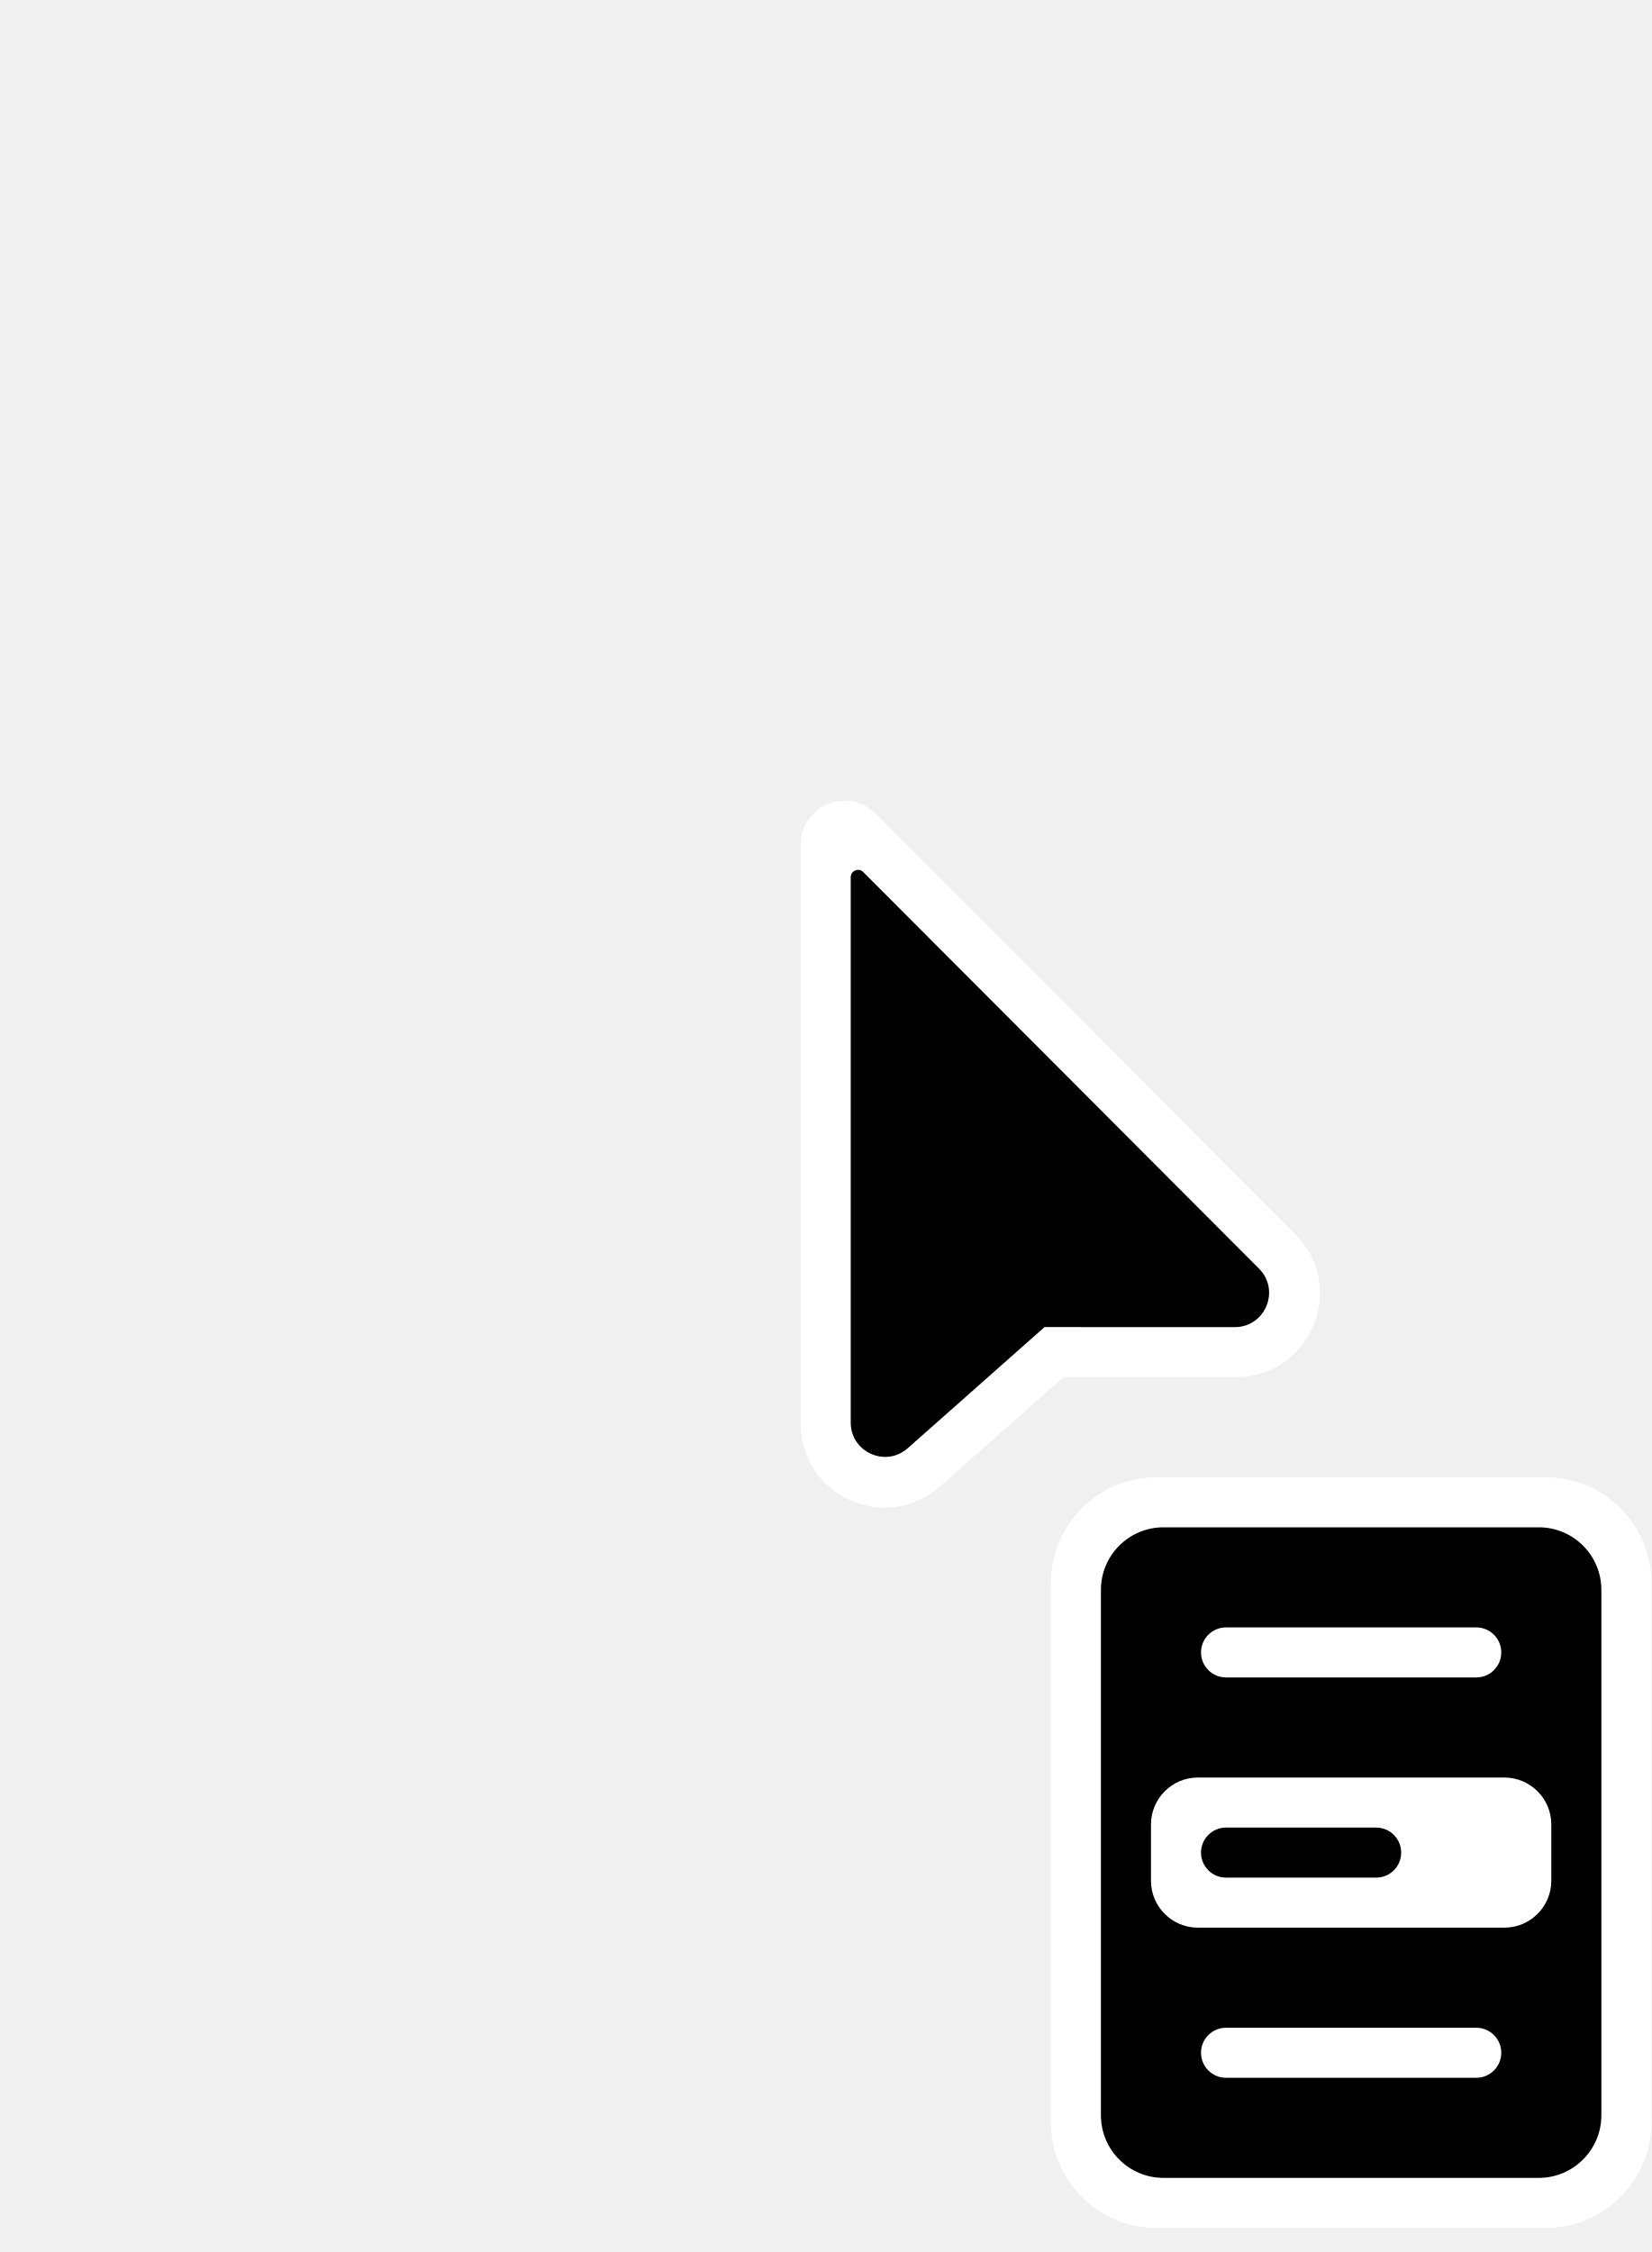
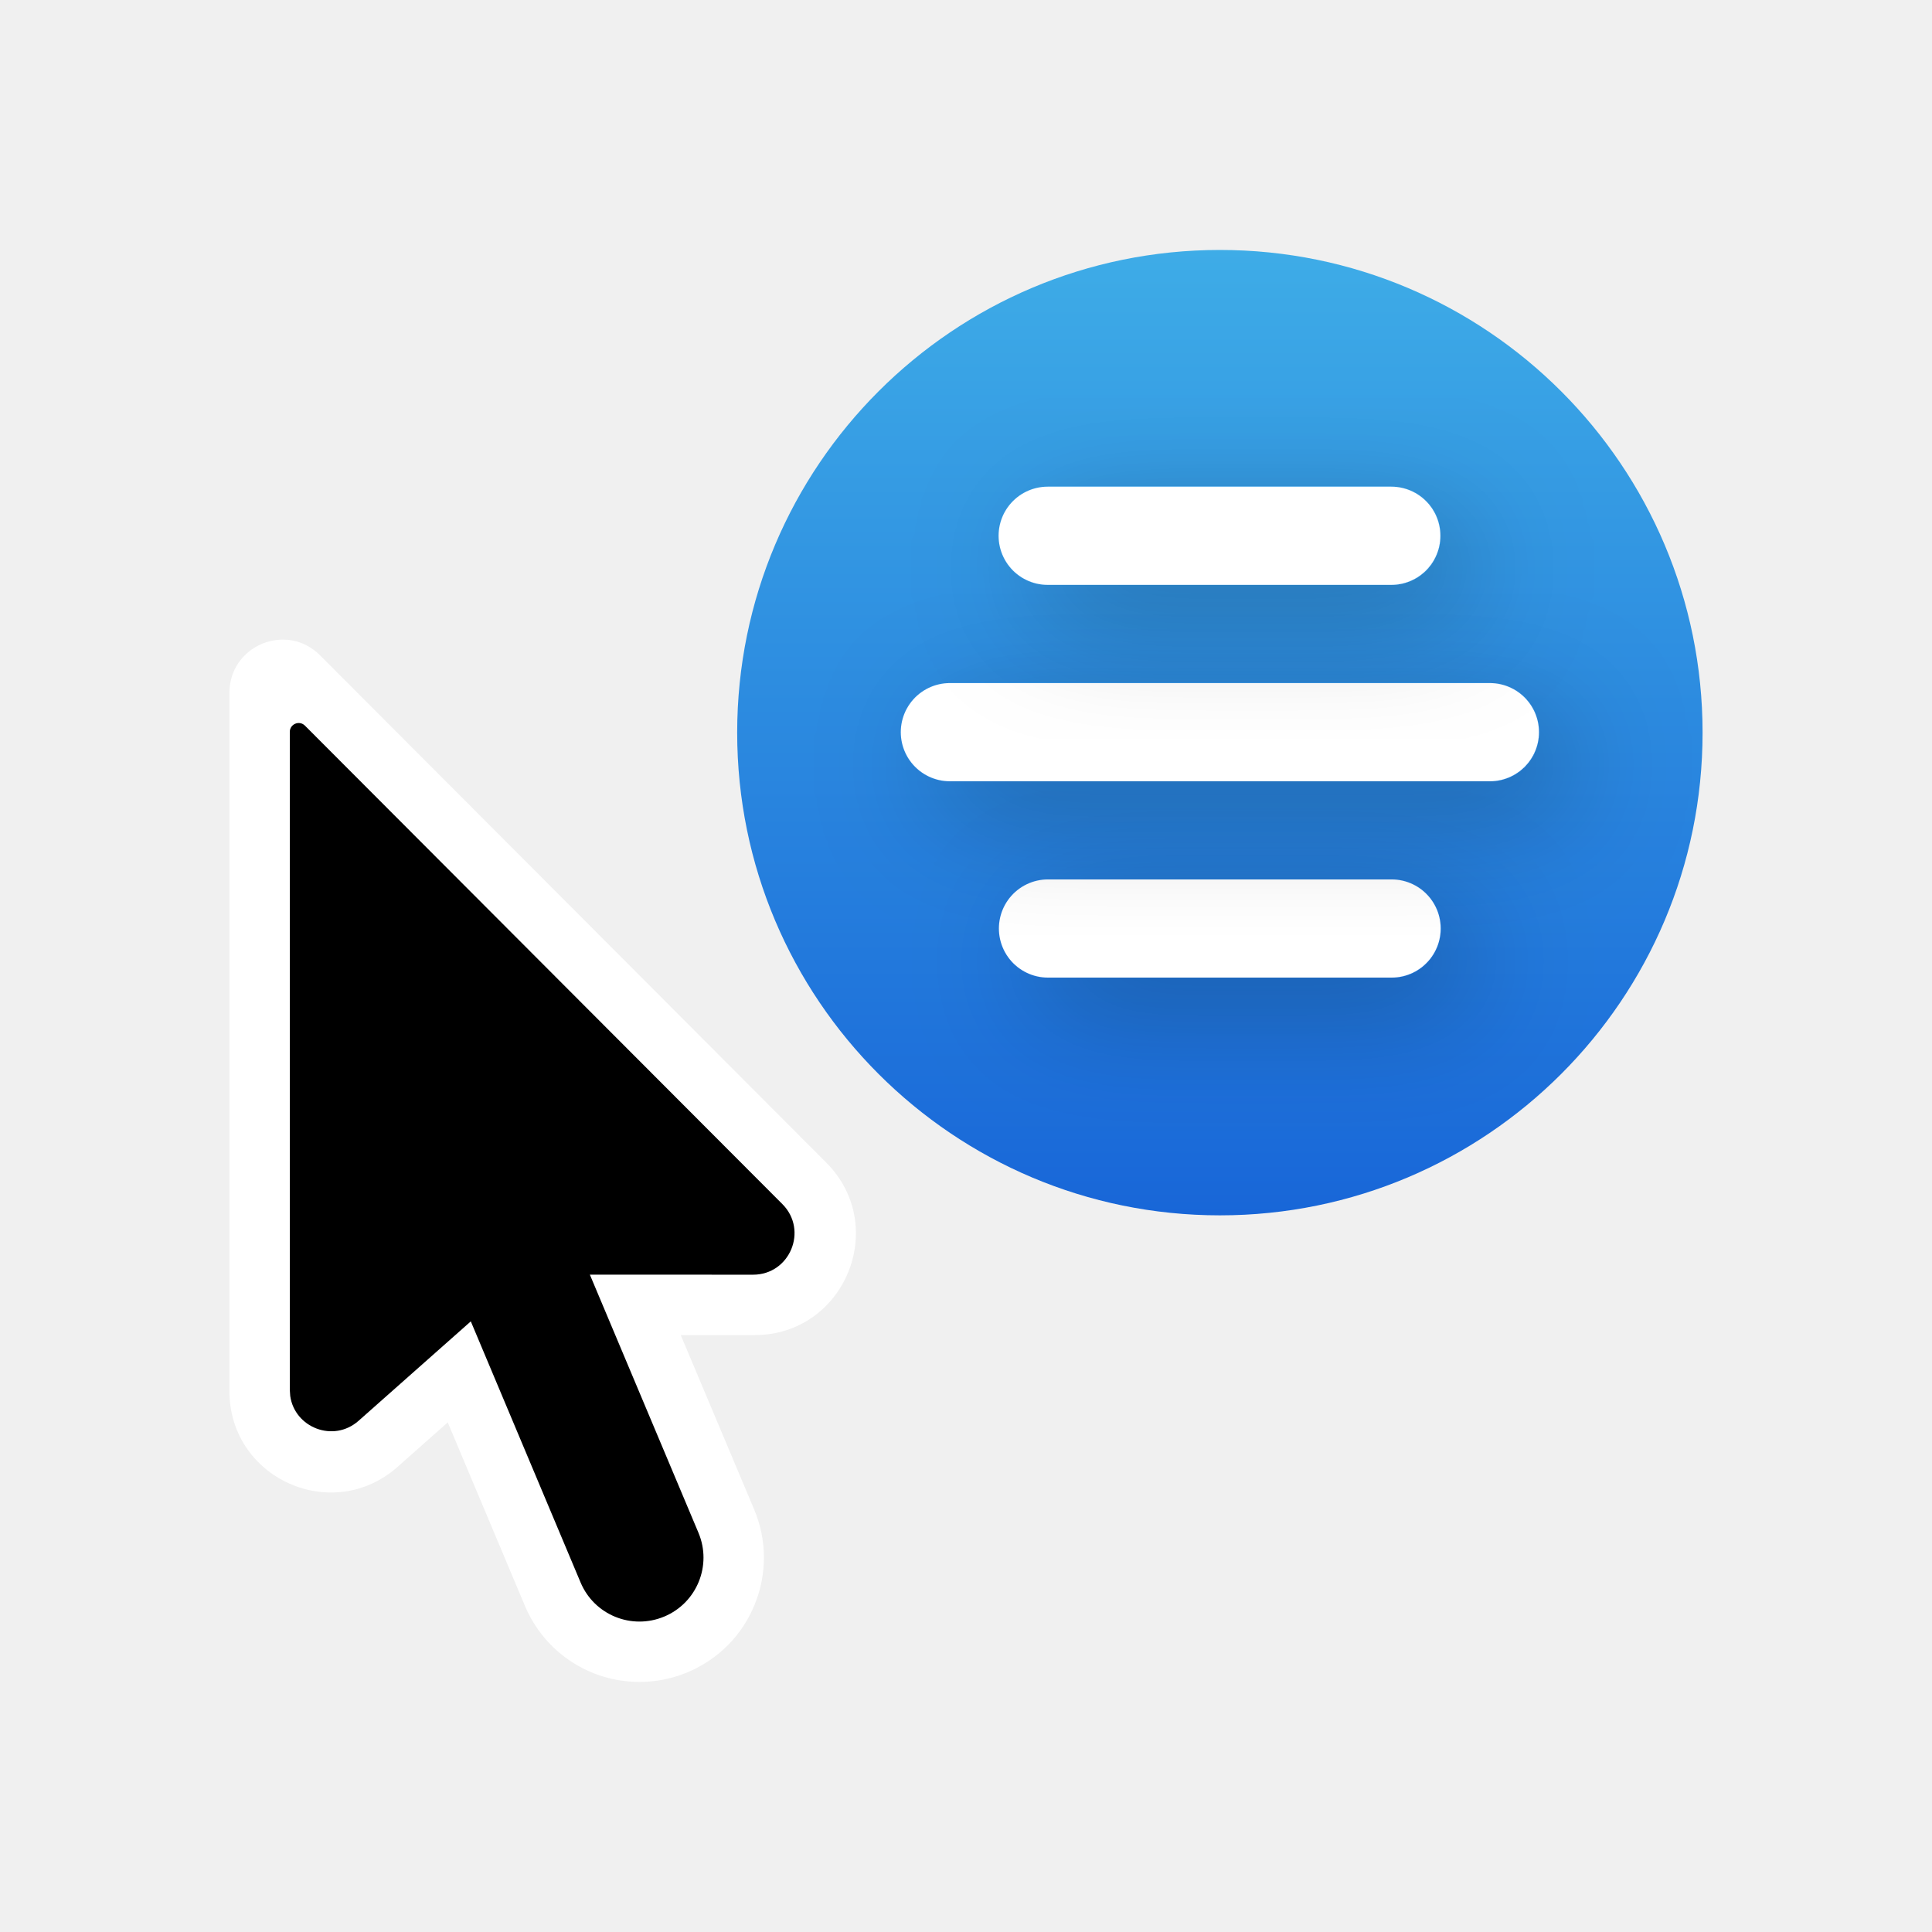
- <svg xmlns="http://www.w3.org/2000/svg" width="33" height="45" viewBox="0 0 33 45" fill="none">
-   <g clip-path="url(#clip0_1_302)">
-     <path fill-rule="evenodd" clip-rule="evenodd" d="M17.501 16.26L25.884 24.661C26.937 25.717 26.19 27.519 24.699 27.519L21.252 27.518L18.784 29.703C17.703 30.659 16 29.892 16 28.448V16.881C16 16.097 16.947 15.705 17.501 16.26Z" fill="white" style="fill:white;fill-opacity:1;" />
-     <path fill-rule="evenodd" clip-rule="evenodd" d="M17 17.529V28.426C17 29.016 17.697 29.33 18.139 28.939L20.873 26.518L24.674 26.519C25.284 26.519 25.59 25.782 25.159 25.35L17.25 17.425C17.159 17.332 17 17.398 17 17.529Z" fill="black" style="fill:black;fill-opacity:1;" />
-     <path fill-rule="evenodd" clip-rule="evenodd" d="M30.889 44.519H23.11C21.945 44.519 21 43.574 21 42.408V31.63C21 30.464 21.945 29.519 23.11 29.519H30.889C32.055 29.519 33 30.464 33 31.63V42.408C33 43.574 32.055 44.519 30.889 44.519Z" fill="white" style="fill:white;fill-opacity:1;" />
-     <path fill-rule="evenodd" clip-rule="evenodd" d="M30.75 43.519H23.25C22.559 43.519 22 42.959 22 42.269V31.769C22 31.079 22.559 30.519 23.25 30.519H30.75C31.439 30.519 32 31.079 32 31.769V42.269C32 42.959 31.439 43.519 30.75 43.519Z" fill="black" style="fill:black;fill-opacity:1;" />
-     <path fill-rule="evenodd" clip-rule="evenodd" d="M29.5 33.519H24.5C24.224 33.519 24 33.295 24 33.019C24 32.743 24.224 32.519 24.5 32.519H29.5C29.776 32.519 30 32.743 30 33.019C30 33.295 29.776 33.519 29.5 33.519Z" fill="white" style="fill:white;fill-opacity:1;" />
-     <path fill-rule="evenodd" clip-rule="evenodd" d="M29.5 41.519H24.5C24.224 41.519 24 41.295 24 41.019C24 40.743 24.224 40.519 24.5 40.519H29.5C29.776 40.519 30 40.743 30 41.019C30 41.295 29.776 41.519 29.5 41.519Z" fill="white" style="fill:white;fill-opacity:1;" />
-     <path fill-rule="evenodd" clip-rule="evenodd" d="M30.061 38.519H23.938C23.42 38.519 23 38.099 23 37.58V36.458C23 35.939 23.42 35.519 23.938 35.519H30.061C30.579 35.519 31 35.939 31 36.458V37.58C31 38.099 30.579 38.519 30.061 38.519Z" fill="white" style="fill:white;fill-opacity:1;" />
-     <path fill-rule="evenodd" clip-rule="evenodd" d="M27.5 37.519H24.5C24.224 37.519 24 37.295 24 37.019C24 36.743 24.224 36.519 24.5 36.519H27.5C27.776 36.519 28 36.743 28 37.019C28 37.295 27.776 37.519 27.5 37.519Z" fill="black" style="fill:black;fill-opacity:1;" />
+ <svg xmlns="http://www.w3.org/2000/svg" width="32" height="32" viewBox="0 0 32 32" fill="none">
+   <path fill-rule="evenodd" clip-rule="evenodd" d="M5.301 10.854L13.684 19.255C14.737 20.311 13.99 22.113 12.499 22.113L11.275 22.113L12.491 25.001C12.704 25.507 12.707 26.067 12.5 26.576C12.292 27.086 11.898 27.484 11.39 27.697C11.134 27.804 10.866 27.858 10.592 27.858C9.761 27.858 9.016 27.363 8.694 26.597L7.416 23.559L6.584 24.297C5.503 25.253 3.8 24.486 3.8 23.042V11.475C3.8 10.691 4.747 10.299 5.301 10.854Z" fill="white" style="fill:white;fill-opacity:1;" />
+   <path fill-rule="evenodd" clip-rule="evenodd" d="M4.8 12.123C4.8 11.992 4.958 11.926 5.051 12.019L12.959 19.944C13.389 20.376 13.084 21.113 12.473 21.113L9.77 21.112L11.569 25.388C11.796 25.928 11.542 26.549 11.003 26.775C10.462 27.002 9.842 26.749 9.616 26.21L7.798 21.886L5.939 23.533C5.522 23.901 4.881 23.645 4.807 23.122L4.8 23.02V12.123Z" fill="black" style="fill:black;fill-opacity:1;" />
+   <circle cx="20.205" cy="12.135" r="7.995" fill="url(#paint0_linear_1_302)" />
+   <g filter="url(#filter0_d_1_302)">
+     <line x1="17.358" y1="15.379" x2="23.049" y2="15.379" stroke="white" style="stroke:white;stroke-opacity:1;" stroke-width="1.626" stroke-linecap="round" />
+   </g>
+   <g filter="url(#filter1_d_1_302)">
+     <line x1="15.733" y1="12.127" x2="24.677" y2="12.127" stroke="white" style="stroke:white;stroke-opacity:1;" stroke-width="1.626" stroke-linecap="round" />
+   </g>
+   <g filter="url(#filter2_d_1_302)">
+     <line x1="17.353" y1="8.874" x2="23.044" y2="8.874" stroke="white" style="stroke:white;stroke-opacity:1;" stroke-width="1.626" stroke-linecap="round" />
  </g>
  <defs>
-     <clipPath id="clip0_1_302">
-       <rect width="17" height="28.519" fill="white" style="fill:white;fill-opacity:1;" transform="translate(16 16)" />
-     </clipPath>
+     <filter id="filter0_d_1_302" x="15.087" y="13.108" width="11.318" height="5.626" filterUnits="userSpaceOnUse" color-interpolation-filters="sRGB">
+       <feFlood flood-opacity="0" result="BackgroundImageFix" />
+       <feColorMatrix in="SourceAlpha" type="matrix" values="0 0 0 0 0 0 0 0 0 0 0 0 0 0 0 0 0 0 127 0" result="hardAlpha" />
+       <feOffset dx="0.542" dy="0.542" />
+       <feGaussianBlur stdDeviation="1" />
+       <feComposite in2="hardAlpha" operator="out" />
+       <feColorMatrix type="matrix" values="0 0 0 0 0 0 0 0 0 0 0 0 0 0 0 0 0 0 0.25 0" />
+       <feBlend mode="normal" in2="BackgroundImageFix" result="effect1_dropShadow_1_302" />
+       <feBlend mode="normal" in="SourceGraphic" in2="effect1_dropShadow_1_302" result="shape" />
+     </filter>
+     <filter id="filter1_d_1_302" x="13.462" y="9.856" width="14.57" height="5.626" filterUnits="userSpaceOnUse" color-interpolation-filters="sRGB">
+       <feFlood flood-opacity="0" result="BackgroundImageFix" />
+       <feColorMatrix in="SourceAlpha" type="matrix" values="0 0 0 0 0 0 0 0 0 0 0 0 0 0 0 0 0 0 127 0" result="hardAlpha" />
+       <feOffset dx="0.542" dy="0.542" />
+       <feGaussianBlur stdDeviation="1" />
+       <feComposite in2="hardAlpha" operator="out" />
+       <feColorMatrix type="matrix" values="0 0 0 0 0 0 0 0 0 0 0 0 0 0 0 0 0 0 0.25 0" />
+       <feBlend mode="normal" in2="BackgroundImageFix" result="effect1_dropShadow_1_302" />
+       <feBlend mode="normal" in="SourceGraphic" in2="effect1_dropShadow_1_302" result="shape" />
+     </filter>
+     <filter id="filter2_d_1_302" x="15.082" y="6.603" width="11.318" height="5.626" filterUnits="userSpaceOnUse" color-interpolation-filters="sRGB">
+       <feFlood flood-opacity="0" result="BackgroundImageFix" />
+       <feColorMatrix in="SourceAlpha" type="matrix" values="0 0 0 0 0 0 0 0 0 0 0 0 0 0 0 0 0 0 127 0" result="hardAlpha" />
+       <feOffset dx="0.542" dy="0.542" />
+       <feGaussianBlur stdDeviation="1" />
+       <feComposite in2="hardAlpha" operator="out" />
+       <feColorMatrix type="matrix" values="0 0 0 0 0 0 0 0 0 0 0 0 0 0 0 0 0 0 0.25 0" />
+       <feBlend mode="normal" in2="BackgroundImageFix" result="effect1_dropShadow_1_302" />
+       <feBlend mode="normal" in="SourceGraphic" in2="effect1_dropShadow_1_302" result="shape" />
+     </filter>
+     <linearGradient id="paint0_linear_1_302" x1="20.205" y1="4.14" x2="20.205" y2="20.13" gradientUnits="userSpaceOnUse">
+       <stop stop-color="#3EACE7" style="stop-color:#3EACE7;stop-color:color(display-p3 0.243 0.674 0.906);stop-opacity:1;" />
+       <stop offset="1" stop-color="#1866D8" style="stop-color:#1866D8;stop-color:color(display-p3 0.094 0.4 0.847);stop-opacity:1;" />
+     </linearGradient>
  </defs>
</svg>
